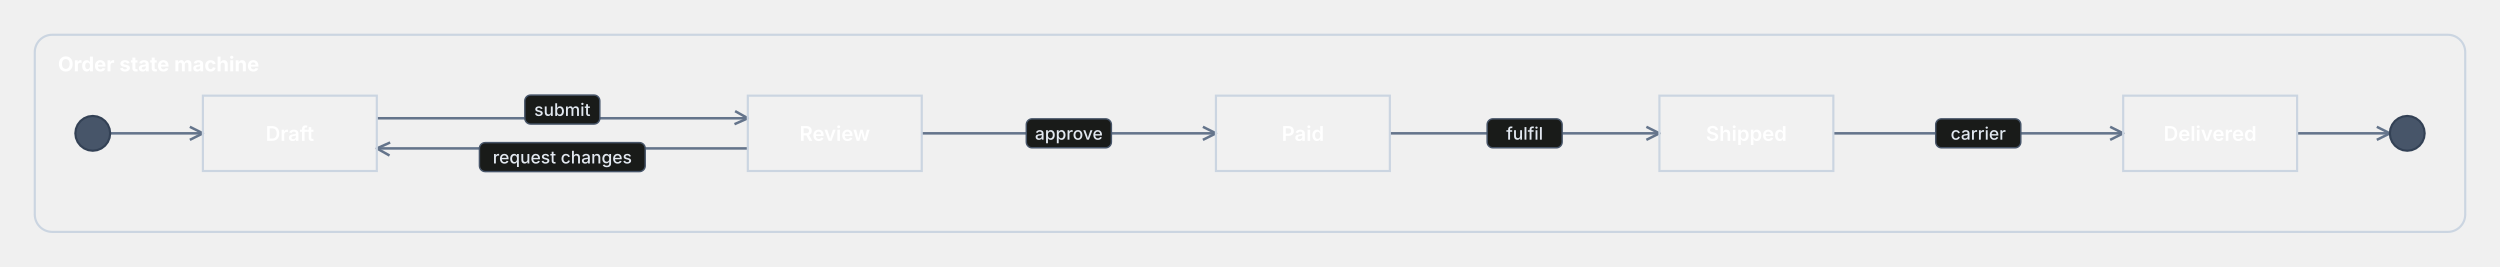
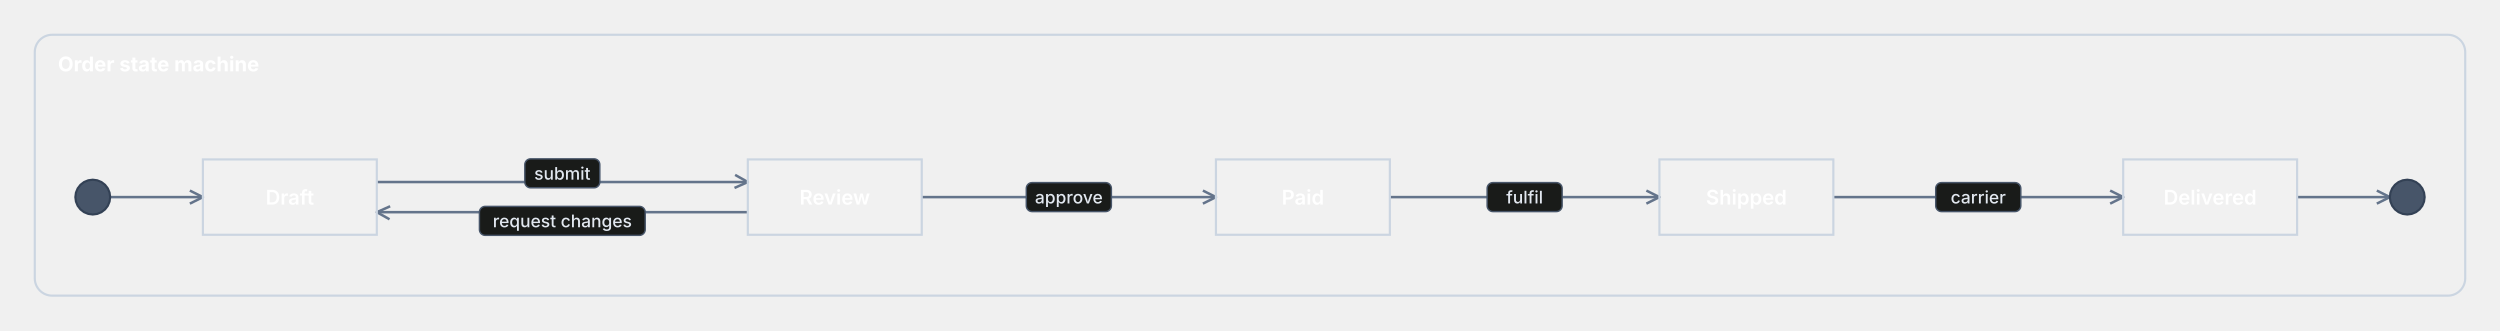
- <svg xmlns="http://www.w3.org/2000/svg" viewBox="-24 -24 1725 184" width="1725" height="184" data-openflowkit-document="template-order-state" data-page="page-1" data-theme="dark" data-pixel-ratio="1">
+ <svg xmlns="http://www.w3.org/2000/svg" viewBox="-24 -24 1725 228" width="1725" height="228" data-openflowkit-document="template-order-state" data-page="page-1" data-theme="dark" data-pixel-ratio="1">
  <g data-node-id="dsl-11yv1eo" transform="matrix(1 0 0 1 0 0)">
-     <rect x="0" y="0" width="1677" height="136" rx="12" fill="rgba(241,245,249,0.08)" stroke="#cbd5e1" stroke-width="1.5" />
+     <rect x="0" y="0" width="1677" height="180" rx="12" fill="rgba(241,245,249,0.08)" stroke="#cbd5e1" stroke-width="1.5" />
    <g>
      <text x="16" y="20" text-anchor="start" dominant-baseline="middle" fill="#ffffff" font-family="Inter, ui-sans-serif, system-ui, sans-serif" font-size="14" font-weight="700">Order state machine</text>
    </g>
  </g>
  <g data-connector-id="edge:state-start-&gt;draft:1">
-     <path d="M52 68 L116 68" fill="none" stroke="#64748b" stroke-width="1.75" opacity="1" />
-     <path d="M107 72.5 L116 68 L107 63.5" fill="none" stroke="#64748b" stroke-width="1.75" opacity="1" stroke-linejoin="round" />
+     <path d="M52 112 L116 112" fill="none" stroke="#64748b" stroke-width="1.75" opacity="1" />
+     <path d="M107 116.5 L116 112 L107 107.5" fill="none" stroke="#64748b" stroke-width="1.75" opacity="1" stroke-linejoin="round" />
  </g>
  <g data-connector-id="edge:draft-&gt;review:1">
-     <path d="M236 57.6 L492 57.6" fill="none" stroke="#64748b" stroke-width="1.75" opacity="1" />
-     <rect x="338.12" y="41.6" width="51.76" height="20" rx="4" fill="#191b19" stroke="#475569" stroke-width="1" />
-     <text x="364" y="51.6" text-anchor="middle" dominant-baseline="middle" fill="#e2e8f0" font-family="Inter, ui-sans-serif, system-ui, sans-serif" font-size="12" font-weight="500">submit</text>
-     <path d="M482.799 61.674 L492 57.6 L483.221 52.684" fill="none" stroke="#64748b" stroke-width="1.75" opacity="1" stroke-linejoin="round" />
+     <path d="M236 101.6 L492 101.6" fill="none" stroke="#64748b" stroke-width="1.75" opacity="1" />
+     <rect x="338.12" y="85.6" width="51.76" height="20" rx="4" fill="#191b19" stroke="#475569" stroke-width="1" />
+     <text x="364" y="95.6" text-anchor="middle" dominant-baseline="middle" fill="#e2e8f0" font-family="Inter, ui-sans-serif, system-ui, sans-serif" font-size="12" font-weight="500">submit</text>
+     <path d="M482.799 105.674 L492 101.6 L483.221 96.684" fill="none" stroke="#64748b" stroke-width="1.75" opacity="1" stroke-linejoin="round" />
  </g>
  <g data-connector-id="edge:review-&gt;draft:1">
-     <path d="M492 78.4 L236 78.4" fill="none" stroke="#64748b" stroke-width="1.75" opacity="1" />
-     <rect x="306.8" y="74.4" width="114.4" height="20" rx="4" fill="#191b19" stroke="#475569" stroke-width="1" />
-     <text x="364" y="84.4" text-anchor="middle" dominant-baseline="middle" fill="#e2e8f0" font-family="Inter, ui-sans-serif, system-ui, sans-serif" font-size="12" font-weight="500">request changes</text>
-     <path d="M245.201 74.326 L236 78.4 L244.779 83.316" fill="none" stroke="#64748b" stroke-width="1.75" opacity="1" stroke-linejoin="round" />
+     <path d="M492 122.4 L236 122.4" fill="none" stroke="#64748b" stroke-width="1.75" opacity="1" />
+     <rect x="306.8" y="118.4" width="114.4" height="20" rx="4" fill="#191b19" stroke="#475569" stroke-width="1" />
+     <text x="364" y="128.4" text-anchor="middle" dominant-baseline="middle" fill="#e2e8f0" font-family="Inter, ui-sans-serif, system-ui, sans-serif" font-size="12" font-weight="500">request changes</text>
+     <path d="M245.201 118.326 L236 122.4 L244.779 127.316" fill="none" stroke="#64748b" stroke-width="1.75" opacity="1" stroke-linejoin="round" />
  </g>
  <g data-connector-id="edge:review-&gt;paid:1">
-     <path d="M612 68 L815 68" fill="none" stroke="#64748b" stroke-width="1.75" opacity="1" />
-     <rect x="684.14" y="58" width="58.72" height="20" rx="4" fill="#191b19" stroke="#475569" stroke-width="1" />
-     <text x="713.5" y="68" text-anchor="middle" dominant-baseline="middle" fill="#e2e8f0" font-family="Inter, ui-sans-serif, system-ui, sans-serif" font-size="12" font-weight="500">approve</text>
-     <path d="M806 72.5 L815 68 L806 63.5" fill="none" stroke="#64748b" stroke-width="1.75" opacity="1" stroke-linejoin="round" />
+     <path d="M612 112 L815 112" fill="none" stroke="#64748b" stroke-width="1.75" opacity="1" />
+     <rect x="684.14" y="102" width="58.72" height="20" rx="4" fill="#191b19" stroke="#475569" stroke-width="1" />
+     <text x="713.5" y="112" text-anchor="middle" dominant-baseline="middle" fill="#e2e8f0" font-family="Inter, ui-sans-serif, system-ui, sans-serif" font-size="12" font-weight="500">approve</text>
+     <path d="M806 116.5 L815 112 L806 107.5" fill="none" stroke="#64748b" stroke-width="1.75" opacity="1" stroke-linejoin="round" />
  </g>
  <g data-connector-id="edge:paid-&gt;shipped:1">
-     <path d="M935 68 L1121 68" fill="none" stroke="#64748b" stroke-width="1.75" opacity="1" />
-     <rect x="1002.12" y="58" width="51.76" height="20" rx="4" fill="#191b19" stroke="#475569" stroke-width="1" />
-     <text x="1028" y="68" text-anchor="middle" dominant-baseline="middle" fill="#e2e8f0" font-family="Inter, ui-sans-serif, system-ui, sans-serif" font-size="12" font-weight="500">fulfil</text>
-     <path d="M1112 72.5 L1121 68 L1112 63.5" fill="none" stroke="#64748b" stroke-width="1.75" opacity="1" stroke-linejoin="round" />
+     <path d="M935 112 L1121 112" fill="none" stroke="#64748b" stroke-width="1.75" opacity="1" />
+     <rect x="1002.12" y="102" width="51.76" height="20" rx="4" fill="#191b19" stroke="#475569" stroke-width="1" />
+     <text x="1028" y="112" text-anchor="middle" dominant-baseline="middle" fill="#e2e8f0" font-family="Inter, ui-sans-serif, system-ui, sans-serif" font-size="12" font-weight="500">fulfil</text>
+     <path d="M1112 116.5 L1121 112 L1112 107.5" fill="none" stroke="#64748b" stroke-width="1.75" opacity="1" stroke-linejoin="round" />
  </g>
  <g data-connector-id="edge:shipped-&gt;delivered:1">
-     <path d="M1241 68 L1441 68" fill="none" stroke="#64748b" stroke-width="1.75" opacity="1" />
-     <rect x="1311.64" y="58" width="58.72" height="20" rx="4" fill="#191b19" stroke="#475569" stroke-width="1" />
-     <text x="1341" y="68" text-anchor="middle" dominant-baseline="middle" fill="#e2e8f0" font-family="Inter, ui-sans-serif, system-ui, sans-serif" font-size="12" font-weight="500">carrier</text>
-     <path d="M1432 72.5 L1441 68 L1432 63.5" fill="none" stroke="#64748b" stroke-width="1.75" opacity="1" stroke-linejoin="round" />
+     <path d="M1241 112 L1441 112" fill="none" stroke="#64748b" stroke-width="1.75" opacity="1" />
+     <rect x="1311.64" y="102" width="58.72" height="20" rx="4" fill="#191b19" stroke="#475569" stroke-width="1" />
+     <text x="1341" y="112" text-anchor="middle" dominant-baseline="middle" fill="#e2e8f0" font-family="Inter, ui-sans-serif, system-ui, sans-serif" font-size="12" font-weight="500">carrier</text>
+     <path d="M1432 116.5 L1441 112 L1432 107.5" fill="none" stroke="#64748b" stroke-width="1.75" opacity="1" stroke-linejoin="round" />
  </g>
  <g data-connector-id="edge:delivered-&gt;state-end:1">
-     <path d="M1561 68 L1625 68" fill="none" stroke="#64748b" stroke-width="1.75" opacity="1" />
-     <path d="M1616 72.5 L1625 68 L1616 63.5" fill="none" stroke="#64748b" stroke-width="1.75" opacity="1" stroke-linejoin="round" />
+     <path d="M1561 112 L1625 112" fill="none" stroke="#64748b" stroke-width="1.75" opacity="1" />
+     <path d="M1616 116.5 L1625 112 L1616 107.5" fill="none" stroke="#64748b" stroke-width="1.75" opacity="1" stroke-linejoin="round" />
  </g>
-   <g data-node-id="state-start" transform="matrix(1 0 0 1 28 56)">
+   <g data-node-id="state-start" transform="matrix(1 0 0 1 28 100)">
    <path d="M24 12 L23.591 15.106 L22.392 18 L20.485 20.485 L18 22.392 L15.106 23.591 L12 24 L8.894 23.591 L6 22.392 L3.515 20.485 L1.608 18 L0.409 15.106 L0 12 L0.409 8.894 L1.608 6 L3.515 3.515 L6 1.608 L8.894 0.409 L12 0 L15.106 0.409 L18 1.608 L20.485 3.515 L22.392 6 L23.591 8.894 Z" fill="#475569" stroke="#334155" stroke-width="1.5" />
    <g>
      <text x="12" y="12" text-anchor="middle" dominant-baseline="middle" fill="#ffffff" font-family="Inter, ui-sans-serif, system-ui, sans-serif" font-size="14" font-weight="600" />
    </g>
  </g>
-   <g data-node-id="draft" transform="matrix(1 0 0 1 116 42)">
+   <g data-node-id="draft" transform="matrix(1 0 0 1 116 86)">
    <rect x="0" y="0" width="120" height="52" fill="rgba(255,255,255,0.08)" stroke="#cbd5e1" stroke-width="1.5" />
    <g>
      <text x="60" y="26" text-anchor="middle" dominant-baseline="middle" fill="#ffffff" font-family="Inter, ui-sans-serif, system-ui, sans-serif" font-size="14" font-weight="600">Draft</text>
    </g>
  </g>
-   <g data-node-id="review" transform="matrix(1 0 0 1 492 42)">
+   <g data-node-id="review" transform="matrix(1 0 0 1 492 86)">
    <rect x="0" y="0" width="120" height="52" fill="rgba(255,255,255,0.08)" stroke="#cbd5e1" stroke-width="1.5" />
    <g>
      <text x="60" y="26" text-anchor="middle" dominant-baseline="middle" fill="#ffffff" font-family="Inter, ui-sans-serif, system-ui, sans-serif" font-size="14" font-weight="600">Review</text>
    </g>
  </g>
-   <g data-node-id="paid" transform="matrix(1 0 0 1 815 42)">
+   <g data-node-id="paid" transform="matrix(1 0 0 1 815 86)">
    <rect x="0" y="0" width="120" height="52" fill="rgba(255,255,255,0.08)" stroke="#cbd5e1" stroke-width="1.5" />
    <g>
      <text x="60" y="26" text-anchor="middle" dominant-baseline="middle" fill="#ffffff" font-family="Inter, ui-sans-serif, system-ui, sans-serif" font-size="14" font-weight="600">Paid</text>
    </g>
  </g>
-   <g data-node-id="shipped" transform="matrix(1 0 0 1 1121 42)">
+   <g data-node-id="shipped" transform="matrix(1 0 0 1 1121 86)">
    <rect x="0" y="0" width="120" height="52" fill="rgba(255,255,255,0.08)" stroke="#cbd5e1" stroke-width="1.5" />
    <g>
      <text x="60" y="26" text-anchor="middle" dominant-baseline="middle" fill="#ffffff" font-family="Inter, ui-sans-serif, system-ui, sans-serif" font-size="14" font-weight="600">Shipped</text>
    </g>
  </g>
-   <g data-node-id="delivered" transform="matrix(1 0 0 1 1441 42)">
+   <g data-node-id="delivered" transform="matrix(1 0 0 1 1441 86)">
    <rect x="0" y="0" width="120" height="52" fill="rgba(255,255,255,0.08)" stroke="#cbd5e1" stroke-width="1.5" />
    <g>
      <text x="60" y="26" text-anchor="middle" dominant-baseline="middle" fill="#ffffff" font-family="Inter, ui-sans-serif, system-ui, sans-serif" font-size="14" font-weight="600">Delivered</text>
    </g>
  </g>
-   <g data-node-id="state-end" transform="matrix(1 0 0 1 1625 56)">
+   <g data-node-id="state-end" transform="matrix(1 0 0 1 1625 100)">
    <path d="M24 12 L23.591 15.106 L22.392 18 L20.485 20.485 L18 22.392 L15.106 23.591 L12 24 L8.894 23.591 L6 22.392 L3.515 20.485 L1.608 18 L0.409 15.106 L0 12 L0.409 8.894 L1.608 6 L3.515 3.515 L6 1.608 L8.894 0.409 L12 0 L15.106 0.409 L18 1.608 L20.485 3.515 L22.392 6 L23.591 8.894 Z" fill="#475569" stroke="#334155" stroke-width="1.5" />
    <g>
      <text x="12" y="12" text-anchor="middle" dominant-baseline="middle" fill="#ffffff" font-family="Inter, ui-sans-serif, system-ui, sans-serif" font-size="14" font-weight="600" />
    </g>
  </g>
</svg>
